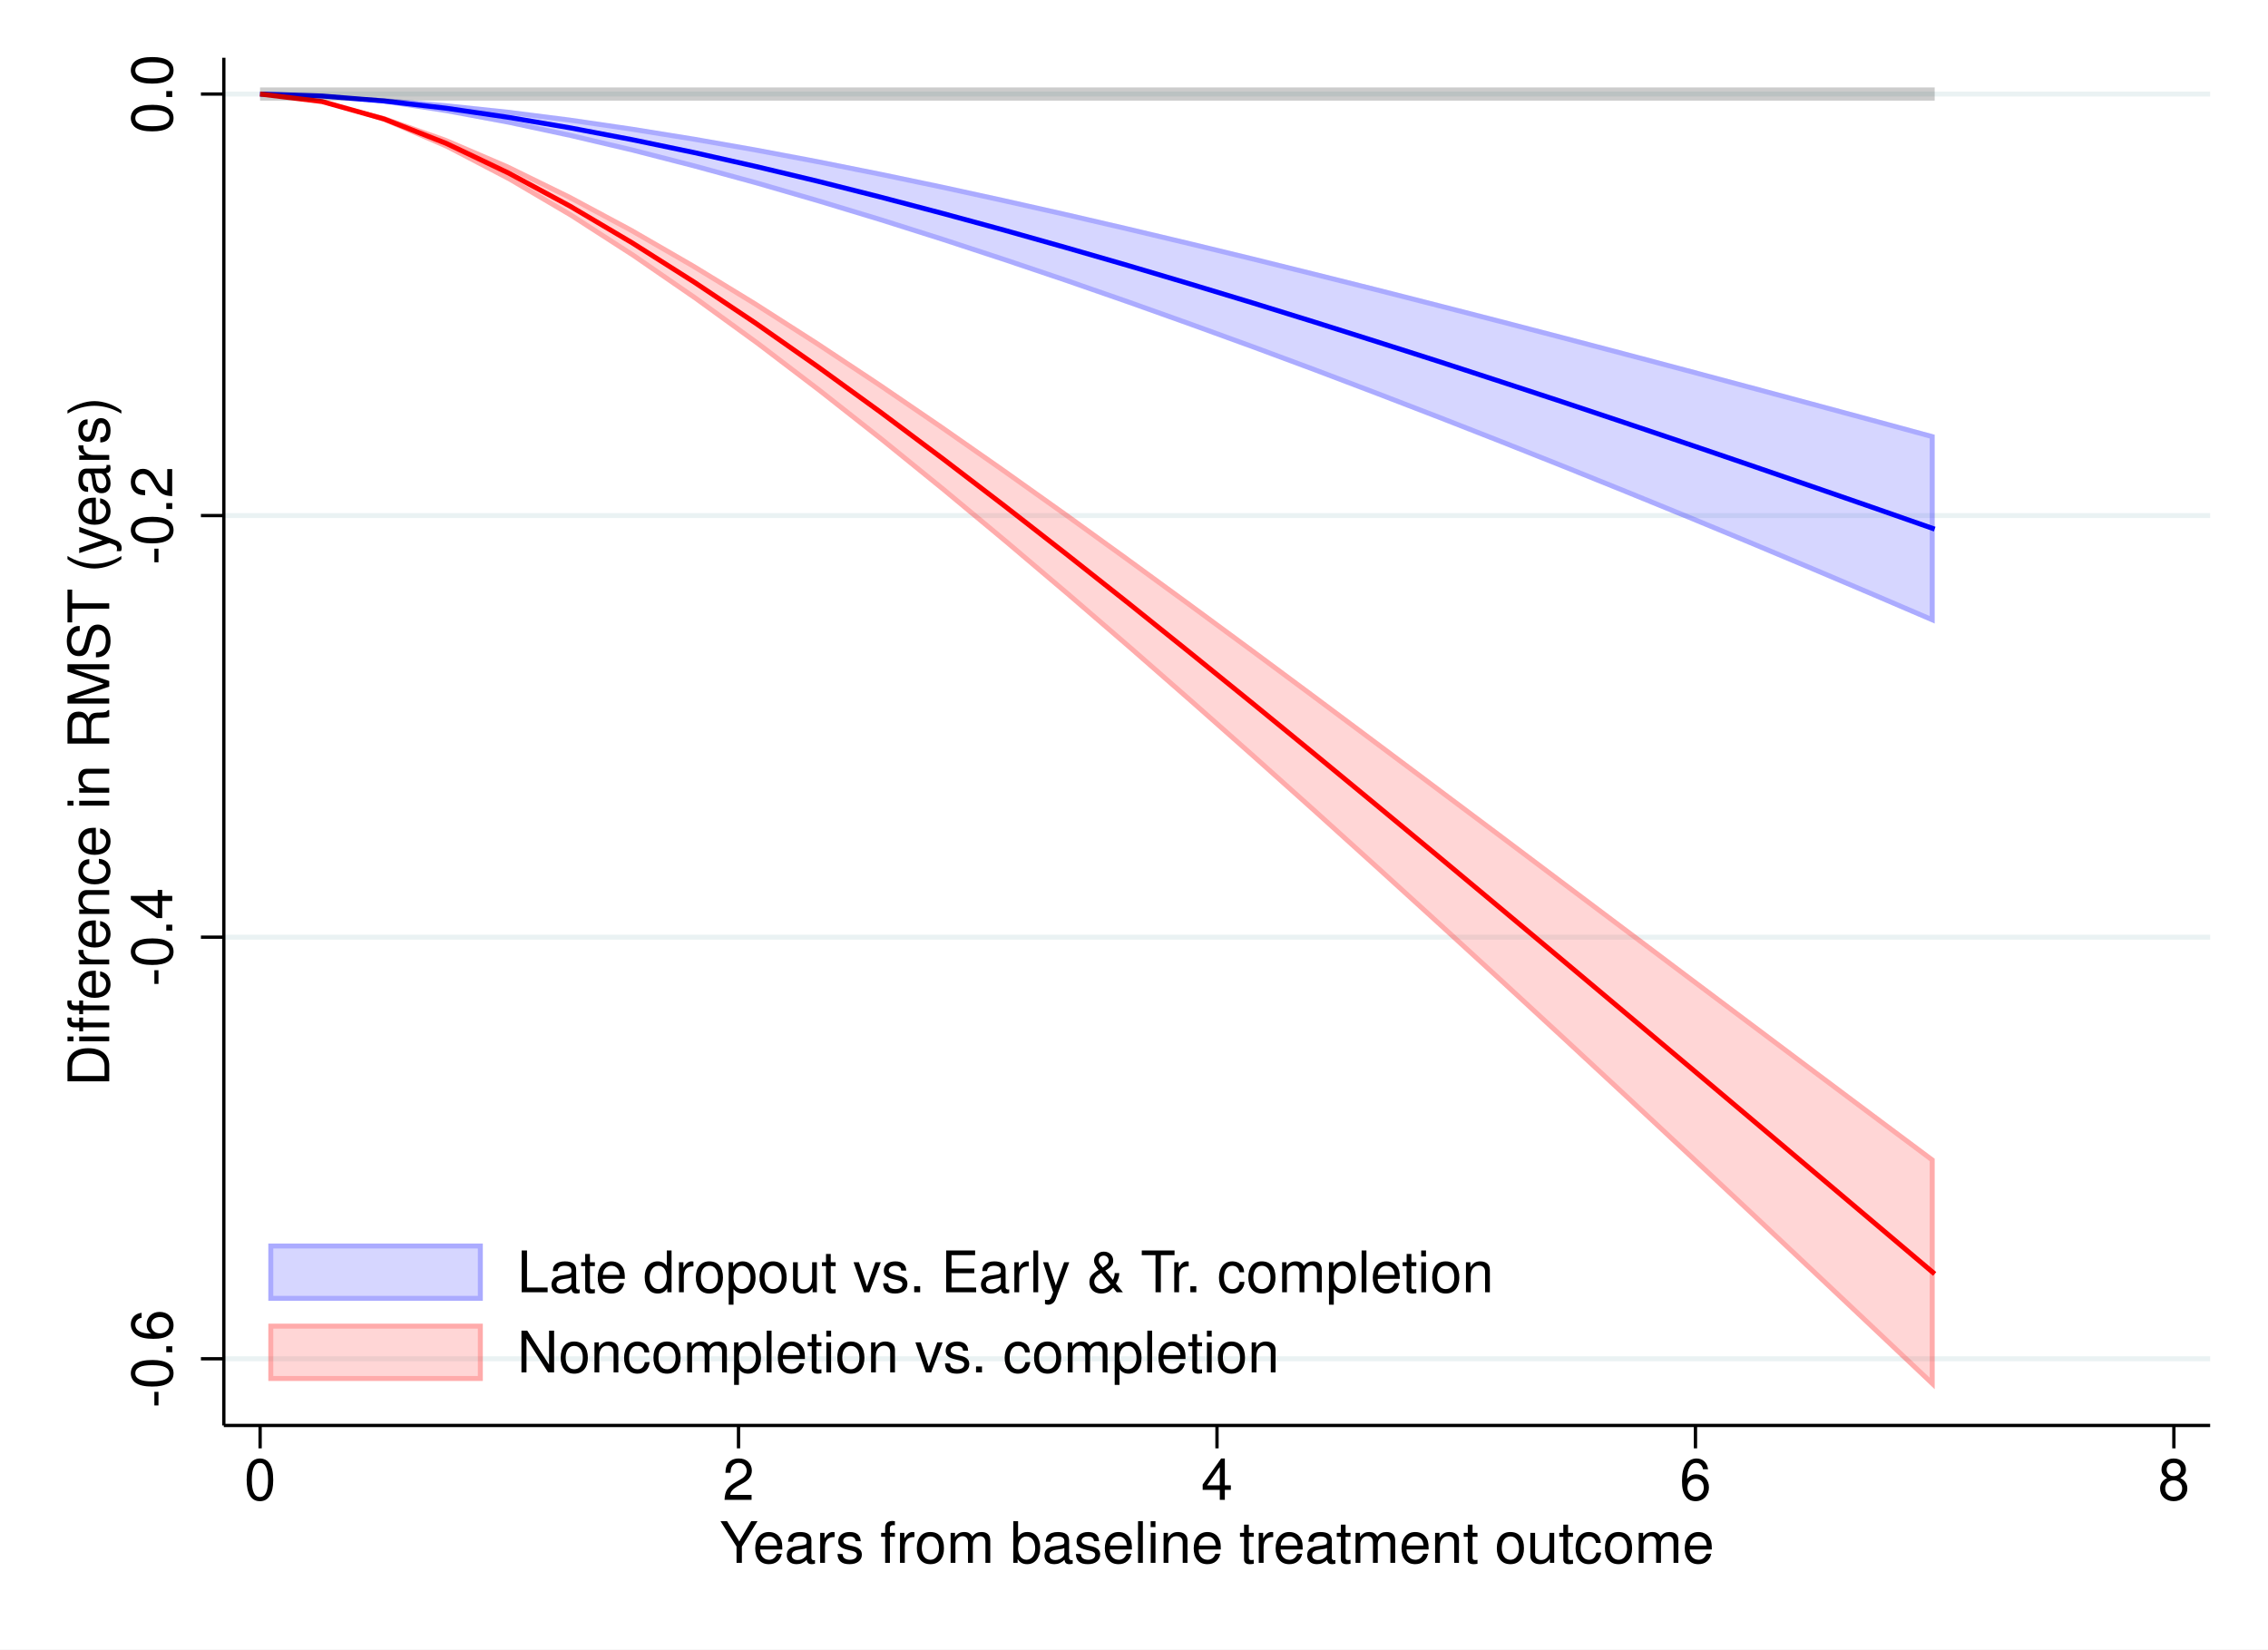
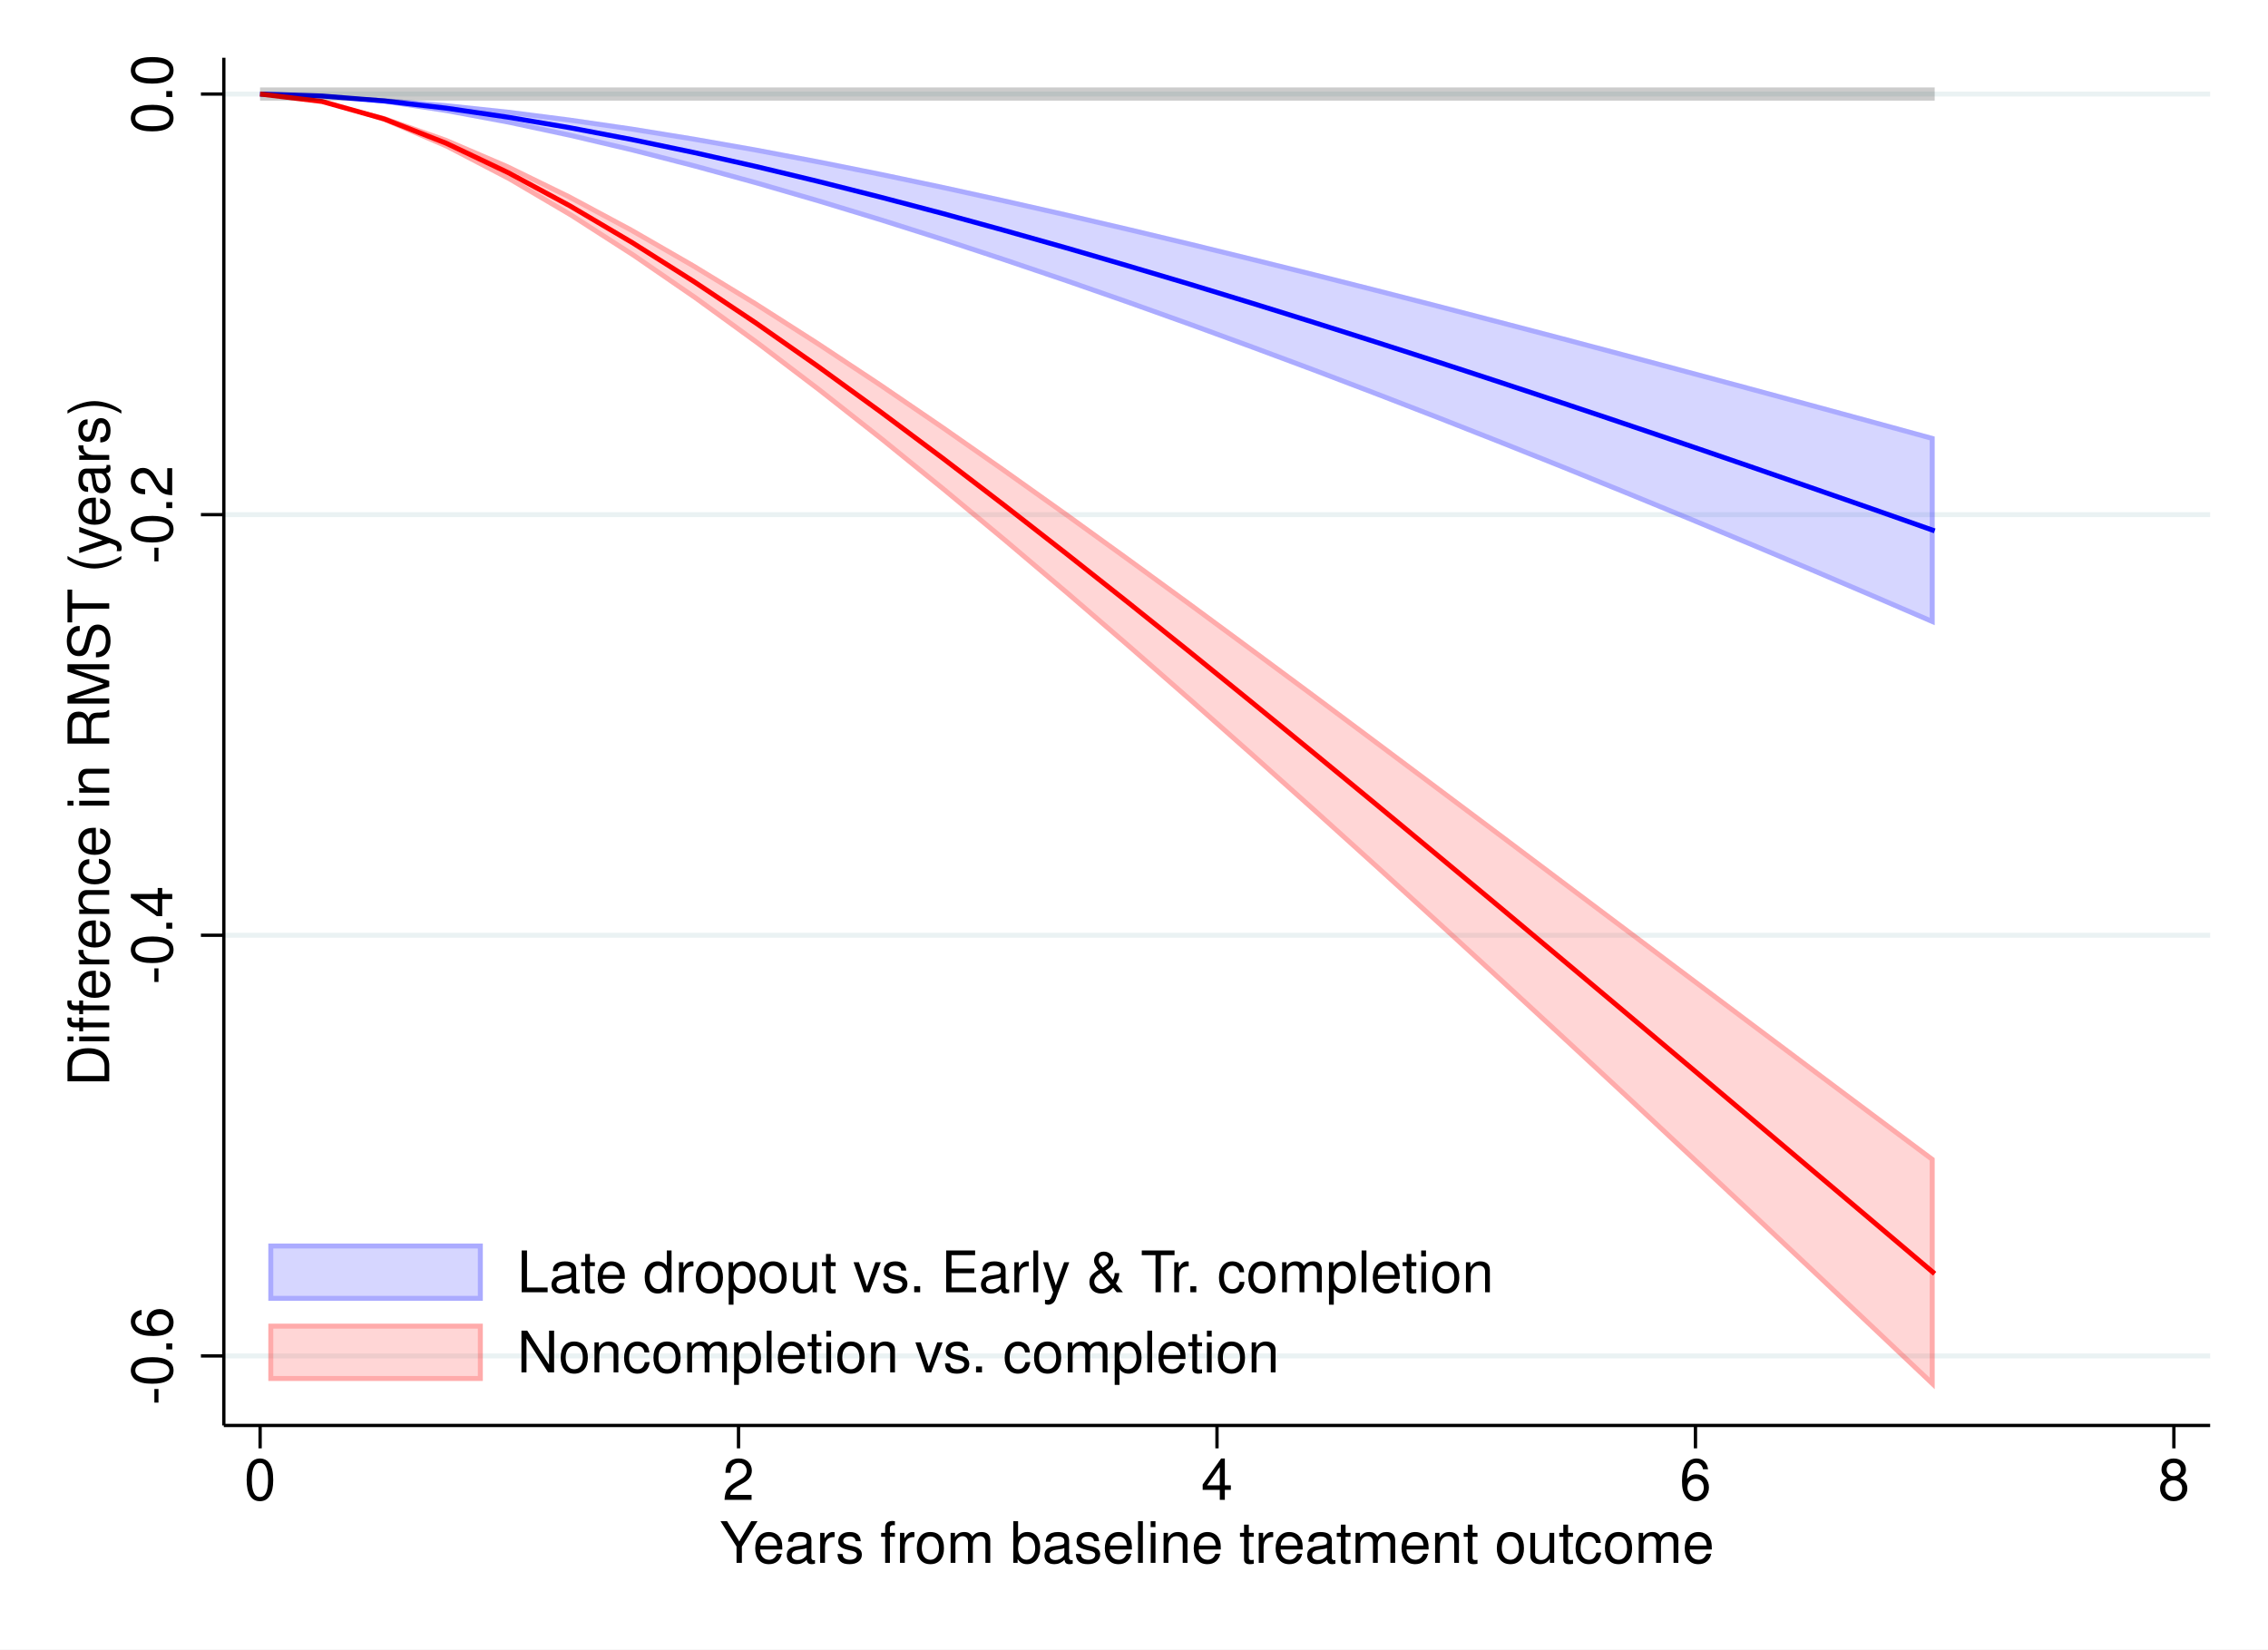
<svg xmlns="http://www.w3.org/2000/svg" xmlns:xlink="http://www.w3.org/1999/xlink" version="1.1" width="5.50in" height="4.00in" viewBox="0 0 3960 2880">
  <rect x="0" y="0" width="3960" height="2880" style="fill:#FFFFFF;stroke:none" />
  <rect x="0.00" y="0.00" width="3959.88" height="2880.00" style="fill:#FFFFFF" />
  <rect x="2.88" y="2.88" width="3954.12" height="2874.24" style="fill:none;stroke:#FFFFFF;stroke-width:5.76" />
  <rect x="390.80" y="100.86" width="3468.22" height="2388.33" style="fill:#FFFFFF" />
  <rect x="393.68" y="103.74" width="3462.46" height="2382.57" style="fill:none;stroke:#FFFFFF;stroke-width:5.76" />
-   <line x1="390.80" y1="2372.73" x2="3859.02" y2="2372.73" style="stroke:#EAF2F3;stroke-width:8.64" />
-   <line x1="390.80" y1="1636.52" x2="3859.02" y2="1636.52" style="stroke:#EAF2F3;stroke-width:8.64" />
-   <line x1="390.80" y1="900.31" x2="3859.02" y2="900.31" style="stroke:#EAF2F3;stroke-width:8.64" />
+   <line x1="390.80" y1="2367.78" x2="3859.02" y2="2367.78" style="stroke:#EAF2F3;stroke-width:8.64" />
+   <line x1="390.80" y1="1633.18" x2="3859.02" y2="1633.18" style="stroke:#EAF2F3;stroke-width:8.64" />
+   <line x1="390.80" y1="898.70" x2="3859.02" y2="898.70" style="stroke:#EAF2F3;stroke-width:8.64" />
  <line x1="390.80" y1="164.22" x2="3859.02" y2="164.22" style="stroke:#EAF2F3;stroke-width:8.64" />
  <defs>
-     <path id="path_uZMjNiNu" d="M562.44 169.17 L562.44 169.17 L670.73 180.93 L779.01 197.51 L887.29 217.68 L995.57 240.83 L1103.85 266.32 L1212.13 294.16 L1320.54 323.74 L1428.82 355.17 L1537.10 387.97 L1645.38 422.25 L1753.66 457.77 L1861.94 494.27 L1970.22 531.89 L2078.51 570.51 L2186.79 609.86 L2295.07 650.08 L2403.35 691.17 L2511.63 732.87 L2620.03 775.32 L2728.32 818.38 L2836.60 862.07 L2944.88 906.25 L3053.16 951.05 L3161.44 996.47 L3269.72 1042.38 L3378.00 1088.79 L3378.00 759.11 L3269.72 729.65 L3161.44 700.45 L3053.16 671.36 L2944.88 642.41 L2836.60 613.70 L2728.32 585.23 L2620.03 557.02 L2511.63 529.17 L2403.35 501.57 L2295.07 474.47 L2186.79 447.62 L2078.51 421.38 L1970.22 395.64 L1861.94 370.52 L1753.66 346.14 L1645.38 322.50 L1537.10 299.86 L1428.82 278.20 L1320.54 257.78 L1212.13 238.72 L1103.85 221.27 L995.57 205.43 L887.29 191.69 L779.01 180.31 L670.73 171.52 L562.44 165.95 L562.44 169.17 Z" stroke-linejoin="round" />
+     <path id="path_xekAxMnS" d="M562.44 169.17 L562.44 169.17 L670.73 180.93 L779.01 197.39 L887.29 217.56 L995.57 240.70 L1103.85 266.19 L1212.13 294.04 L1320.54 323.74 L1428.82 355.17 L1537.10 388.09 L1645.38 422.37 L1753.66 458.01 L1861.94 494.64 L1970.22 532.39 L2078.51 571.12 L2186.79 610.73 L2295.07 651.07 L2403.35 692.28 L2511.63 734.11 L2620.03 776.80 L2728.32 819.99 L2836.60 863.93 L2944.88 908.35 L3053.16 953.40 L3161.44 998.94 L3269.72 1045.10 L3378.00 1091.76 L3378.00 762.32 L3269.72 732.62 L3161.44 703.17 L3053.16 673.84 L2944.88 644.76 L2836.60 615.80 L2728.32 587.09 L2620.03 558.75 L2511.63 530.53 L2403.35 502.81 L2295.07 475.46 L2186.79 448.61 L2078.51 422.12 L1970.22 396.26 L1861.94 371.01 L1753.66 346.51 L1645.38 322.75 L1537.10 299.98 L1428.82 278.32 L1320.54 257.78 L1212.13 238.72 L1103.85 221.15 L995.57 205.43 L887.29 191.57 L779.01 180.19 L670.73 171.52 L562.44 165.95 L562.44 169.17 Z" stroke-linejoin="round" />
  </defs>
  <defs>
-     <clipPath id="clipPath_pkDxWslN">
-       <use xlink:href="#path_uZMjNiNu" />
+     <clipPath id="clipPath_WntLWqtf">
+       <use xlink:href="#path_xekAxMnS" />
    </clipPath>
  </defs>
-   <use xlink:href="#path_uZMjNiNu" style="stroke:none;fill:#3333FF;fill-opacity:0.20" />
-   <use xlink:href="#path_uZMjNiNu" style="fill:none;stroke:#0000FF;stroke-opacity:0.20;stroke-width:17.28" clip-path="url(#clipPath_pkDxWslN)" />
-   <path d=" M454.04 164.22 L562.32 167.69 L670.60 176.35 L779.01 188.97 L887.29 204.81 L995.57 223.25 L1103.85 243.92 L1212.13 266.44 L1320.41 290.82 L1428.69 316.69 L1536.97 344.04 L1645.26 372.50 L1753.54 401.95 L1861.82 432.52 L1970.22 463.83 L2078.51 496.01 L2186.79 528.80 L2295.07 562.34 L2403.35 596.49 L2511.63 631.02 L2619.91 666.29 L2728.19 701.81 L2836.47 737.94 L2944.76 774.45 L3053.04 811.33 L3161.32 848.58 L3269.72 886.08 L3378.00 923.95" stroke-linejoin="round" style="fill:none;stroke:#0000FF;stroke-width:8.64" />
+   <use xlink:href="#path_xekAxMnS" style="stroke:none;fill:#3333FF;fill-opacity:0.20" />
+   <use xlink:href="#path_xekAxMnS" style="fill:none;stroke:#0000FF;stroke-opacity:0.20;stroke-width:17.28" clip-path="url(#clipPath_WntLWqtf)" />
+   <path d=" M454.04 164.22 L562.32 167.69 L670.60 176.23 L779.01 188.85 L887.29 204.69 L995.57 223.13 L1103.85 243.80 L1212.13 266.44 L1320.41 290.82 L1428.69 316.81 L1536.97 344.16 L1645.26 372.62 L1753.54 402.32 L1861.82 432.89 L1970.22 464.45 L2078.51 496.62 L2186.79 529.67 L2295.07 563.33 L2403.35 597.61 L2511.63 632.38 L2619.91 667.78 L2728.19 703.66 L2836.47 739.92 L2944.76 776.56 L3053.04 813.68 L3161.32 851.18 L3269.72 888.92 L3378.00 927.04" stroke-linejoin="round" style="fill:none;stroke:#0000FF;stroke-width:8.64" />
  <defs>
-     <path id="path_NttZRSXU" d="M562.44 178.95 L562.44 178.95 L670.73 212.73 L779.01 259.64 L887.29 316.19 L995.57 379.92 L1103.85 449.72 L1212.13 524.35 L1320.54 603.05 L1428.82 685.47 L1537.10 770.74 L1645.38 858.60 L1753.66 948.70 L1861.94 1040.52 L1970.22 1133.83 L2078.51 1228.63 L2186.79 1324.41 L2295.07 1421.31 L2403.35 1519.20 L2511.63 1617.71 L2620.03 1716.96 L2728.32 1816.83 L2836.60 1917.32 L2944.88 2018.18 L3053.16 2119.53 L3161.44 2221.38 L3269.72 2323.48 L3378.00 2425.82 L3378.00 2023.38 L3269.72 1942.56 L3161.44 1861.51 L3053.16 1780.32 L2944.88 1699.02 L2836.60 1617.59 L2728.32 1536.28 L2620.03 1454.85 L2511.63 1373.67 L2403.35 1292.61 L2295.07 1211.80 L2186.79 1131.48 L2078.51 1051.78 L1970.22 972.71 L1861.94 894.49 L1753.66 817.52 L1645.38 741.90 L1537.10 668.02 L1428.82 596.25 L1320.54 526.94 L1212.13 460.74 L1103.85 398.24 L995.57 340.20 L887.29 287.23 L779.01 240.83 L670.73 202.71 L562.44 175.61 L562.44 178.95 Z" stroke-linejoin="round" />
+     <path id="path_lxtjHXVG" d="M562.44 178.82 L562.44 178.82 L670.73 212.73 L779.01 259.51 L887.29 315.94 L995.57 379.68 L1103.85 449.23 L1212.13 523.73 L1320.54 602.56 L1428.82 684.85 L1537.10 770.12 L1645.38 857.99 L1753.66 947.95 L1861.94 1039.78 L1970.22 1133.09 L2078.51 1227.89 L2186.79 1323.80 L2295.07 1420.69 L2403.35 1518.46 L2511.63 1617.09 L2620.03 1716.47 L2728.32 1816.34 L2836.60 1916.82 L2944.88 2017.93 L3053.16 2119.28 L3161.44 2221.13 L3269.72 2323.36 L3378.00 2425.82 L3378.00 2022.39 L3269.72 1941.57 L3161.44 1860.52 L3053.16 1779.33 L2944.88 1698.03 L2836.60 1616.60 L2728.32 1535.29 L2620.03 1453.86 L2511.63 1372.68 L2403.35 1291.62 L2295.07 1210.81 L2186.79 1130.62 L2078.51 1050.79 L1970.22 971.84 L1861.94 893.63 L1753.66 816.65 L1645.38 741.04 L1537.10 667.16 L1428.82 595.50 L1320.54 526.33 L1212.13 460.24 L1103.85 397.87 L995.57 339.83 L887.29 286.99 L779.01 240.58 L670.73 202.59 L562.44 175.48 L562.44 178.82 Z" stroke-linejoin="round" />
  </defs>
  <defs>
-     <clipPath id="clipPath_zNMYBqTj">
-       <use xlink:href="#path_NttZRSXU" />
+     <clipPath id="clipPath_smXsiRfh">
+       <use xlink:href="#path_lxtjHXVG" />
    </clipPath>
  </defs>
-   <use xlink:href="#path_NttZRSXU" style="stroke:none;fill:#FF3333;fill-opacity:0.20" />
-   <use xlink:href="#path_NttZRSXU" style="fill:none;stroke:#FF0000;stroke-opacity:0.20;stroke-width:17.28" clip-path="url(#clipPath_zNMYBqTj)" />
-   <path d=" M454.04 164.22 L562.32 177.34 L670.60 207.78 L779.01 250.35 L887.29 301.84 L995.57 360.12 L1103.85 424.10 L1212.13 492.66 L1320.41 565.06 L1428.69 640.92 L1536.97 719.38 L1645.26 800.32 L1753.54 883.11 L1861.82 967.51 L1970.22 1053.27 L2078.51 1140.27 L2186.79 1228.01 L2295.07 1316.62 L2403.35 1405.97 L2511.63 1495.69 L2619.91 1586.03 L2728.19 1676.62 L2836.47 1767.58 L2944.76 1858.66 L3053.04 1949.99 L3161.32 2041.44 L3269.72 2133.02 L3378.00 2224.60" stroke-linejoin="round" style="fill:none;stroke:#FF0000;stroke-width:8.64" />
+   <use xlink:href="#path_lxtjHXVG" style="stroke:none;fill:#FF3333;fill-opacity:0.20" />
+   <use xlink:href="#path_lxtjHXVG" style="fill:none;stroke:#FF0000;stroke-opacity:0.20;stroke-width:17.28" clip-path="url(#clipPath_smXsiRfh)" />
+   <path d=" M454.04 164.22 L562.32 177.22 L670.60 207.66 L779.01 250.11 L887.29 301.46 L995.57 359.75 L1103.85 423.61 L1212.13 492.05 L1320.41 564.44 L1428.69 640.18 L1536.97 718.76 L1645.26 799.57 L1753.54 882.37 L1861.82 966.77 L1970.22 1052.53 L2078.51 1139.40 L2186.79 1227.27 L2295.07 1315.87 L2403.35 1405.10 L2511.63 1494.95 L2619.91 1585.16 L2728.19 1675.87 L2836.47 1766.83 L2944.76 1858.04 L3053.04 1949.37 L3161.32 2040.95 L3269.72 2132.53 L3378.00 2224.23" stroke-linejoin="round" style="fill:none;stroke:#FF0000;stroke-width:8.64" />
  <path d=" M454.04 164.22 L562.32 164.22 L670.60 164.22 L779.01 164.22 L887.29 164.22 L995.57 164.22 L1103.85 164.22 L1212.13 164.22 L1320.41 164.22 L1428.69 164.22 L1536.97 164.22 L1645.26 164.22 L1753.54 164.22 L1861.82 164.22 L1970.22 164.22 L2078.51 164.22 L2186.79 164.22 L2295.07 164.22 L2403.35 164.22 L2511.63 164.22 L2619.91 164.22 L2728.19 164.22 L2836.47 164.22 L2944.76 164.22 L3053.04 164.22 L3161.32 164.22 L3269.72 164.22 L3378.00 164.22" stroke-linejoin="round" style="fill:none;stroke:#000000;stroke-opacity:0.20;stroke-width:23.04" />
  <line x1="390.80" y1="2489.19" x2="390.80" y2="100.86" style="stroke:#000000;stroke-width:5.76" />
-   <line x1="390.80" y1="2372.73" x2="350.83" y2="2372.73" style="stroke:#000000;stroke-width:5.76" />
-   <text x="300.72" y="2372.73" style="font-family:'Helvetica';font-size:99.99px;fill:#000000" transform="rotate(-90 300.72,2372.73)" text-anchor="middle">-0.6</text>
-   <line x1="390.80" y1="1636.52" x2="350.83" y2="1636.52" style="stroke:#000000;stroke-width:5.76" />
-   <text x="300.72" y="1636.52" style="font-family:'Helvetica';font-size:99.99px;fill:#000000" transform="rotate(-90 300.72,1636.52)" text-anchor="middle">-0.4</text>
-   <line x1="390.80" y1="900.31" x2="350.83" y2="900.31" style="stroke:#000000;stroke-width:5.76" />
-   <text x="300.72" y="900.31" style="font-family:'Helvetica';font-size:99.99px;fill:#000000" transform="rotate(-90 300.72,900.31)" text-anchor="middle">-0.2</text>
+   <line x1="390.80" y1="2367.78" x2="350.83" y2="2367.78" style="stroke:#000000;stroke-width:5.76" />
+   <text x="300.72" y="2367.78" style="font-family:'Helvetica';font-size:99.99px;fill:#000000" transform="rotate(-90 300.72,2367.78)" text-anchor="middle">-0.6</text>
+   <line x1="390.80" y1="1633.18" x2="350.83" y2="1633.18" style="stroke:#000000;stroke-width:5.76" />
+   <text x="300.72" y="1633.18" style="font-family:'Helvetica';font-size:99.99px;fill:#000000" transform="rotate(-90 300.72,1633.18)" text-anchor="middle">-0.4</text>
+   <line x1="390.80" y1="898.70" x2="350.83" y2="898.70" style="stroke:#000000;stroke-width:5.76" />
+   <text x="300.72" y="898.70" style="font-family:'Helvetica';font-size:99.99px;fill:#000000" transform="rotate(-90 300.72,898.70)" text-anchor="middle">-0.2</text>
  <line x1="390.80" y1="164.22" x2="350.83" y2="164.22" style="stroke:#000000;stroke-width:5.76" />
  <text x="300.72" y="164.22" style="font-family:'Helvetica';font-size:99.99px;fill:#000000" transform="rotate(-90 300.72,164.22)" text-anchor="middle">0.0</text>
  <text x="190.71" y="1294.96" style="font-family:'Helvetica';font-size:99.99px;fill:#000000" transform="rotate(-90 190.71,1294.96)" text-anchor="middle">Difference in RMST (years)</text>
  <line x1="390.80" y1="2489.19" x2="3859.02" y2="2489.19" style="stroke:#000000;stroke-width:5.76" />
  <line x1="454.16" y1="2489.19" x2="454.16" y2="2529.16" style="stroke:#000000;stroke-width:5.76" />
  <text x="454.16" y="2619.14" style="font-family:'Helvetica';font-size:99.99px;fill:#000000" text-anchor="middle">0</text>
  <line x1="1289.47" y1="2489.19" x2="1289.47" y2="2529.16" style="stroke:#000000;stroke-width:5.76" />
  <text x="1289.47" y="2619.14" style="font-family:'Helvetica';font-size:99.99px;fill:#000000" text-anchor="middle">2</text>
  <line x1="2124.91" y1="2489.19" x2="2124.91" y2="2529.16" style="stroke:#000000;stroke-width:5.76" />
  <text x="2124.91" y="2619.14" style="font-family:'Helvetica';font-size:99.99px;fill:#000000" text-anchor="middle">4</text>
  <line x1="2960.35" y1="2489.19" x2="2960.35" y2="2529.16" style="stroke:#000000;stroke-width:5.76" />
  <text x="2960.35" y="2619.14" style="font-family:'Helvetica';font-size:99.99px;fill:#000000" text-anchor="middle">6</text>
  <line x1="3795.66" y1="2489.19" x2="3795.66" y2="2529.16" style="stroke:#000000;stroke-width:5.76" />
  <text x="3795.66" y="2619.14" style="font-family:'Helvetica';font-size:99.99px;fill:#000000" text-anchor="middle">8</text>
  <text x="2124.91" y="2729.16" style="font-family:'Helvetica';font-size:99.99px;fill:#000000" text-anchor="middle">Years from baseline treatment outcome</text>
  <rect x="468.52" y="2171.51" width="374.47" height="99.99" style="fill:#3333FF;fill-opacity:0.20" />
  <rect x="472.84" y="2175.83" width="365.83" height="91.35" style="fill:none;stroke:#0000FF;stroke-opacity:0.20;stroke-width:8.64" />
  <rect x="468.52" y="2311.47" width="374.47" height="99.99" style="fill:#FF3333;fill-opacity:0.20" />
  <rect x="472.84" y="2315.79" width="365.83" height="91.35" style="fill:none;stroke:#FF0000;stroke-opacity:0.20;stroke-width:8.64" />
  <text x="902.88" y="2256.53" style="font-family:'Helvetica';font-size:99.99px;fill:#000000">Late dropout vs. Early &amp; Tr. completion</text>
  <text x="902.88" y="2396.50" style="font-family:'Helvetica';font-size:99.99px;fill:#000000">Noncompletion vs. completion</text>
</svg>
